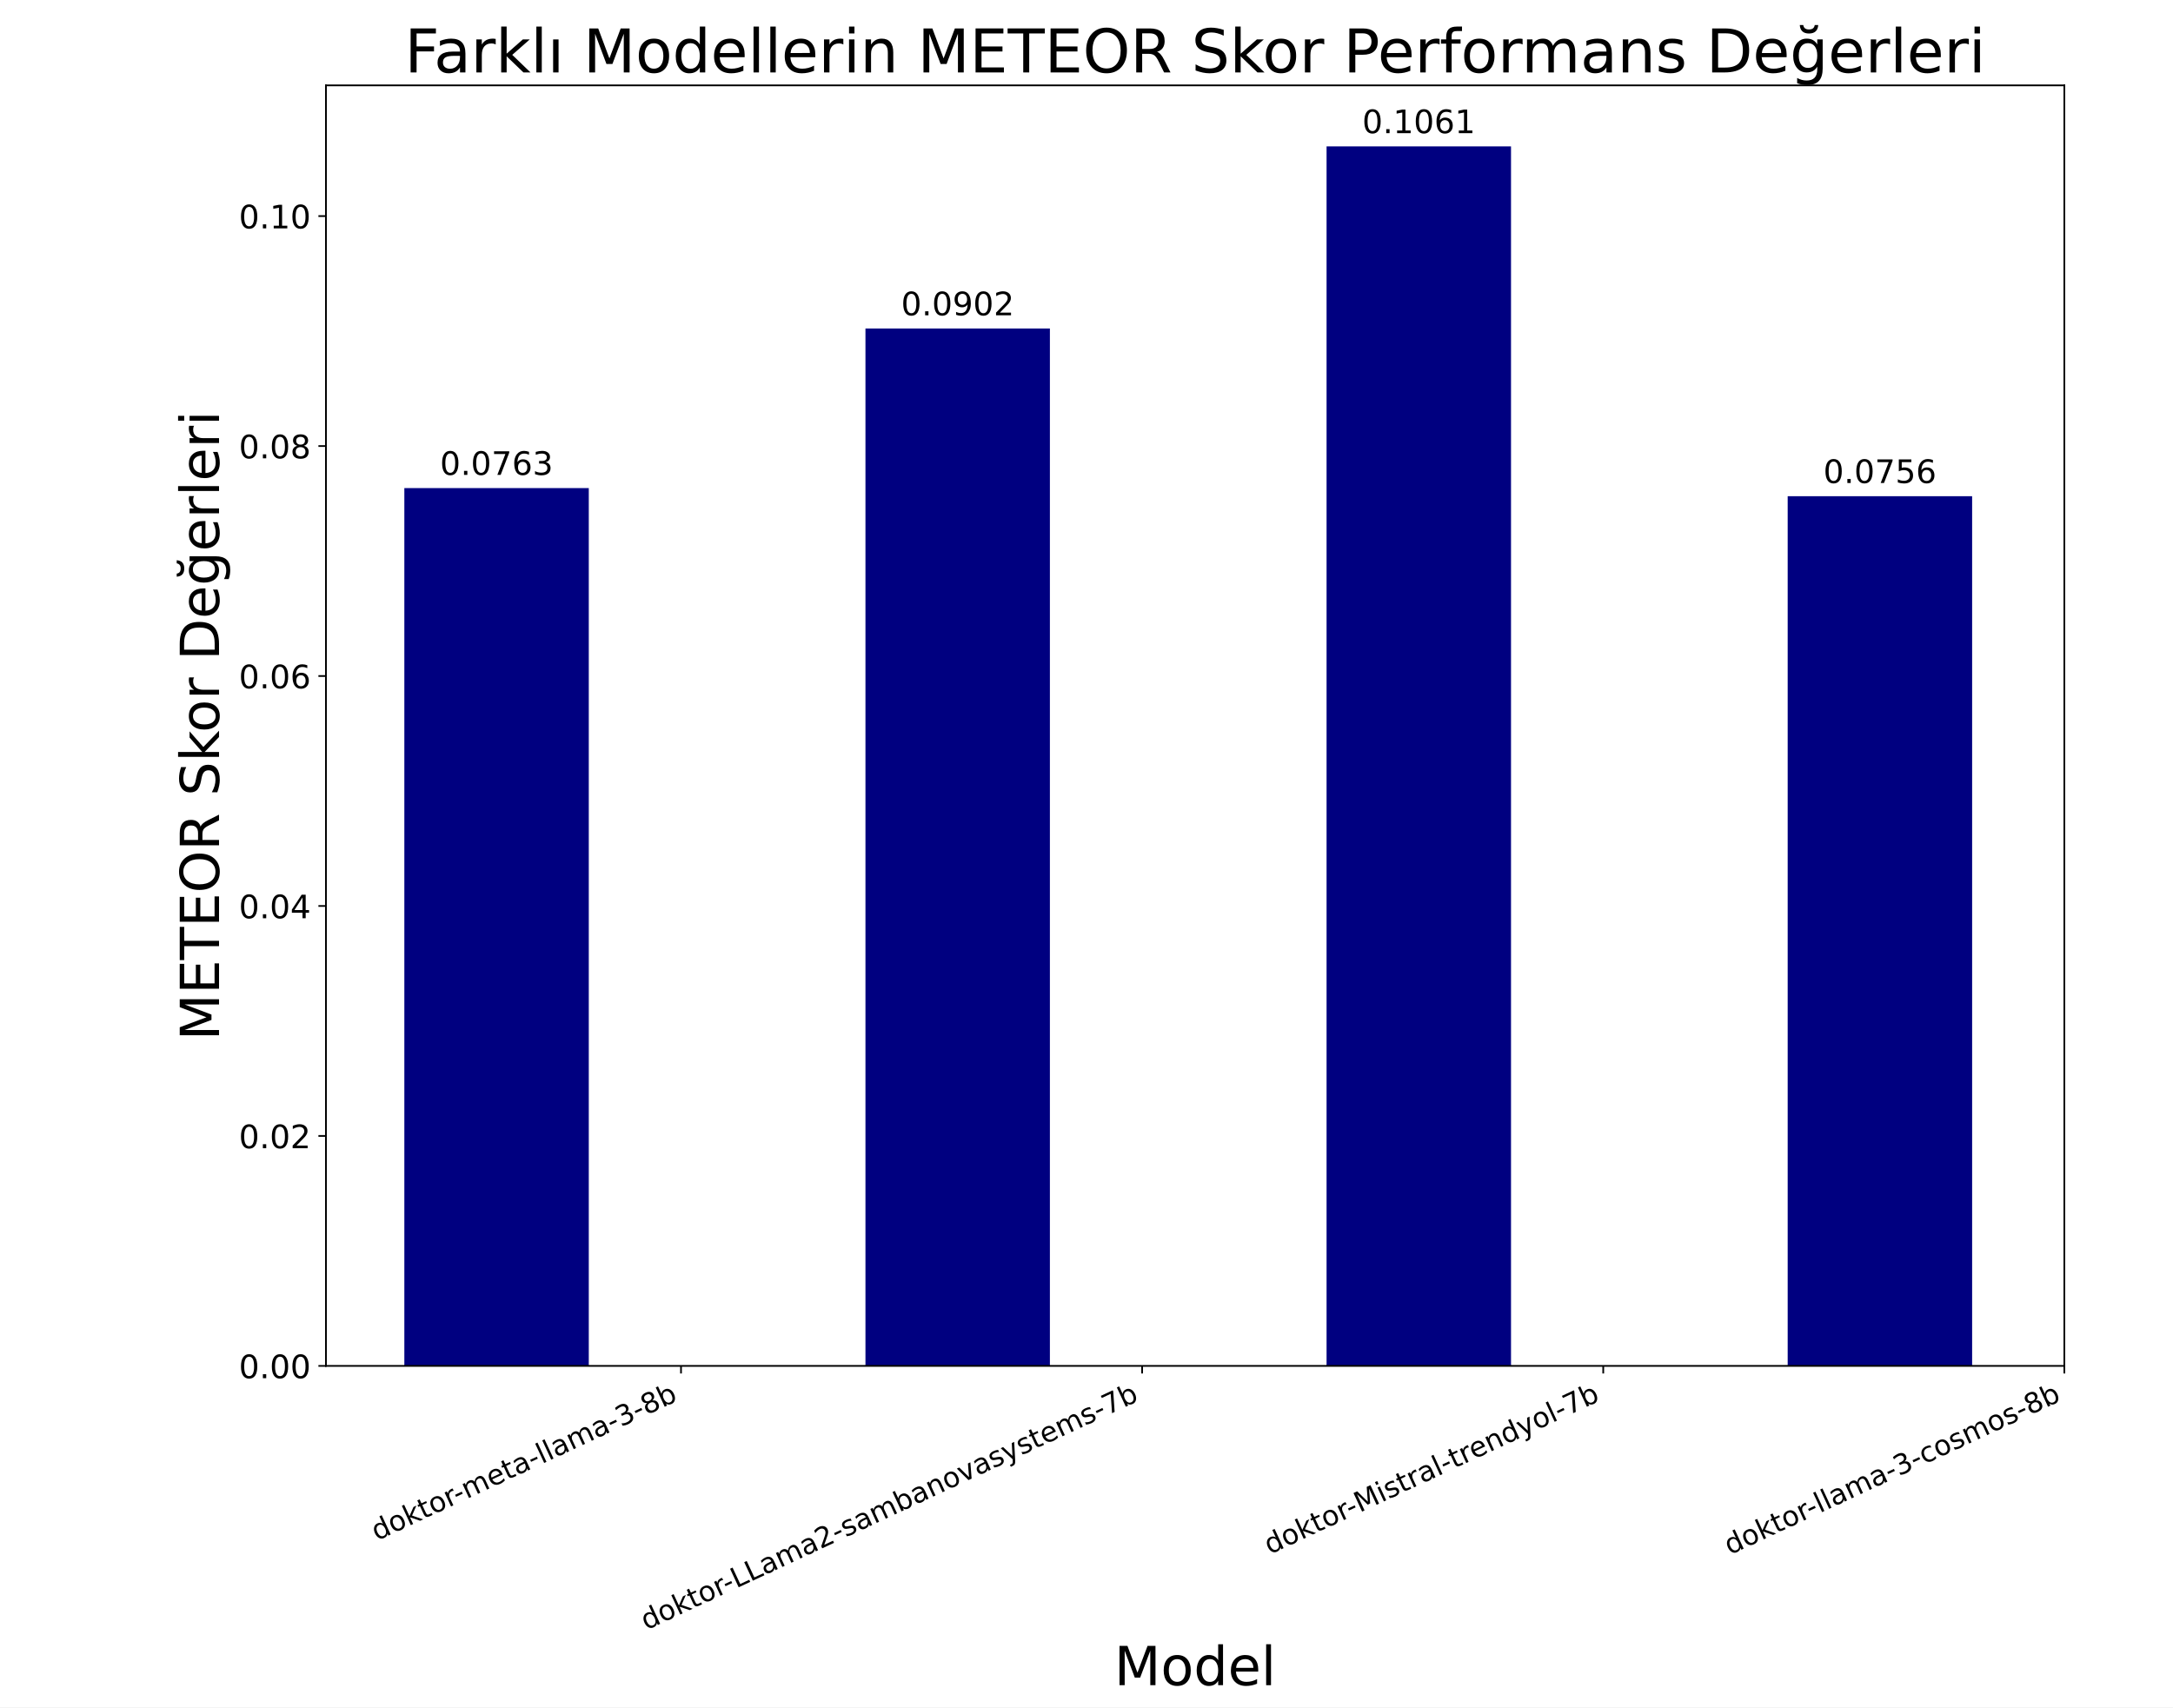
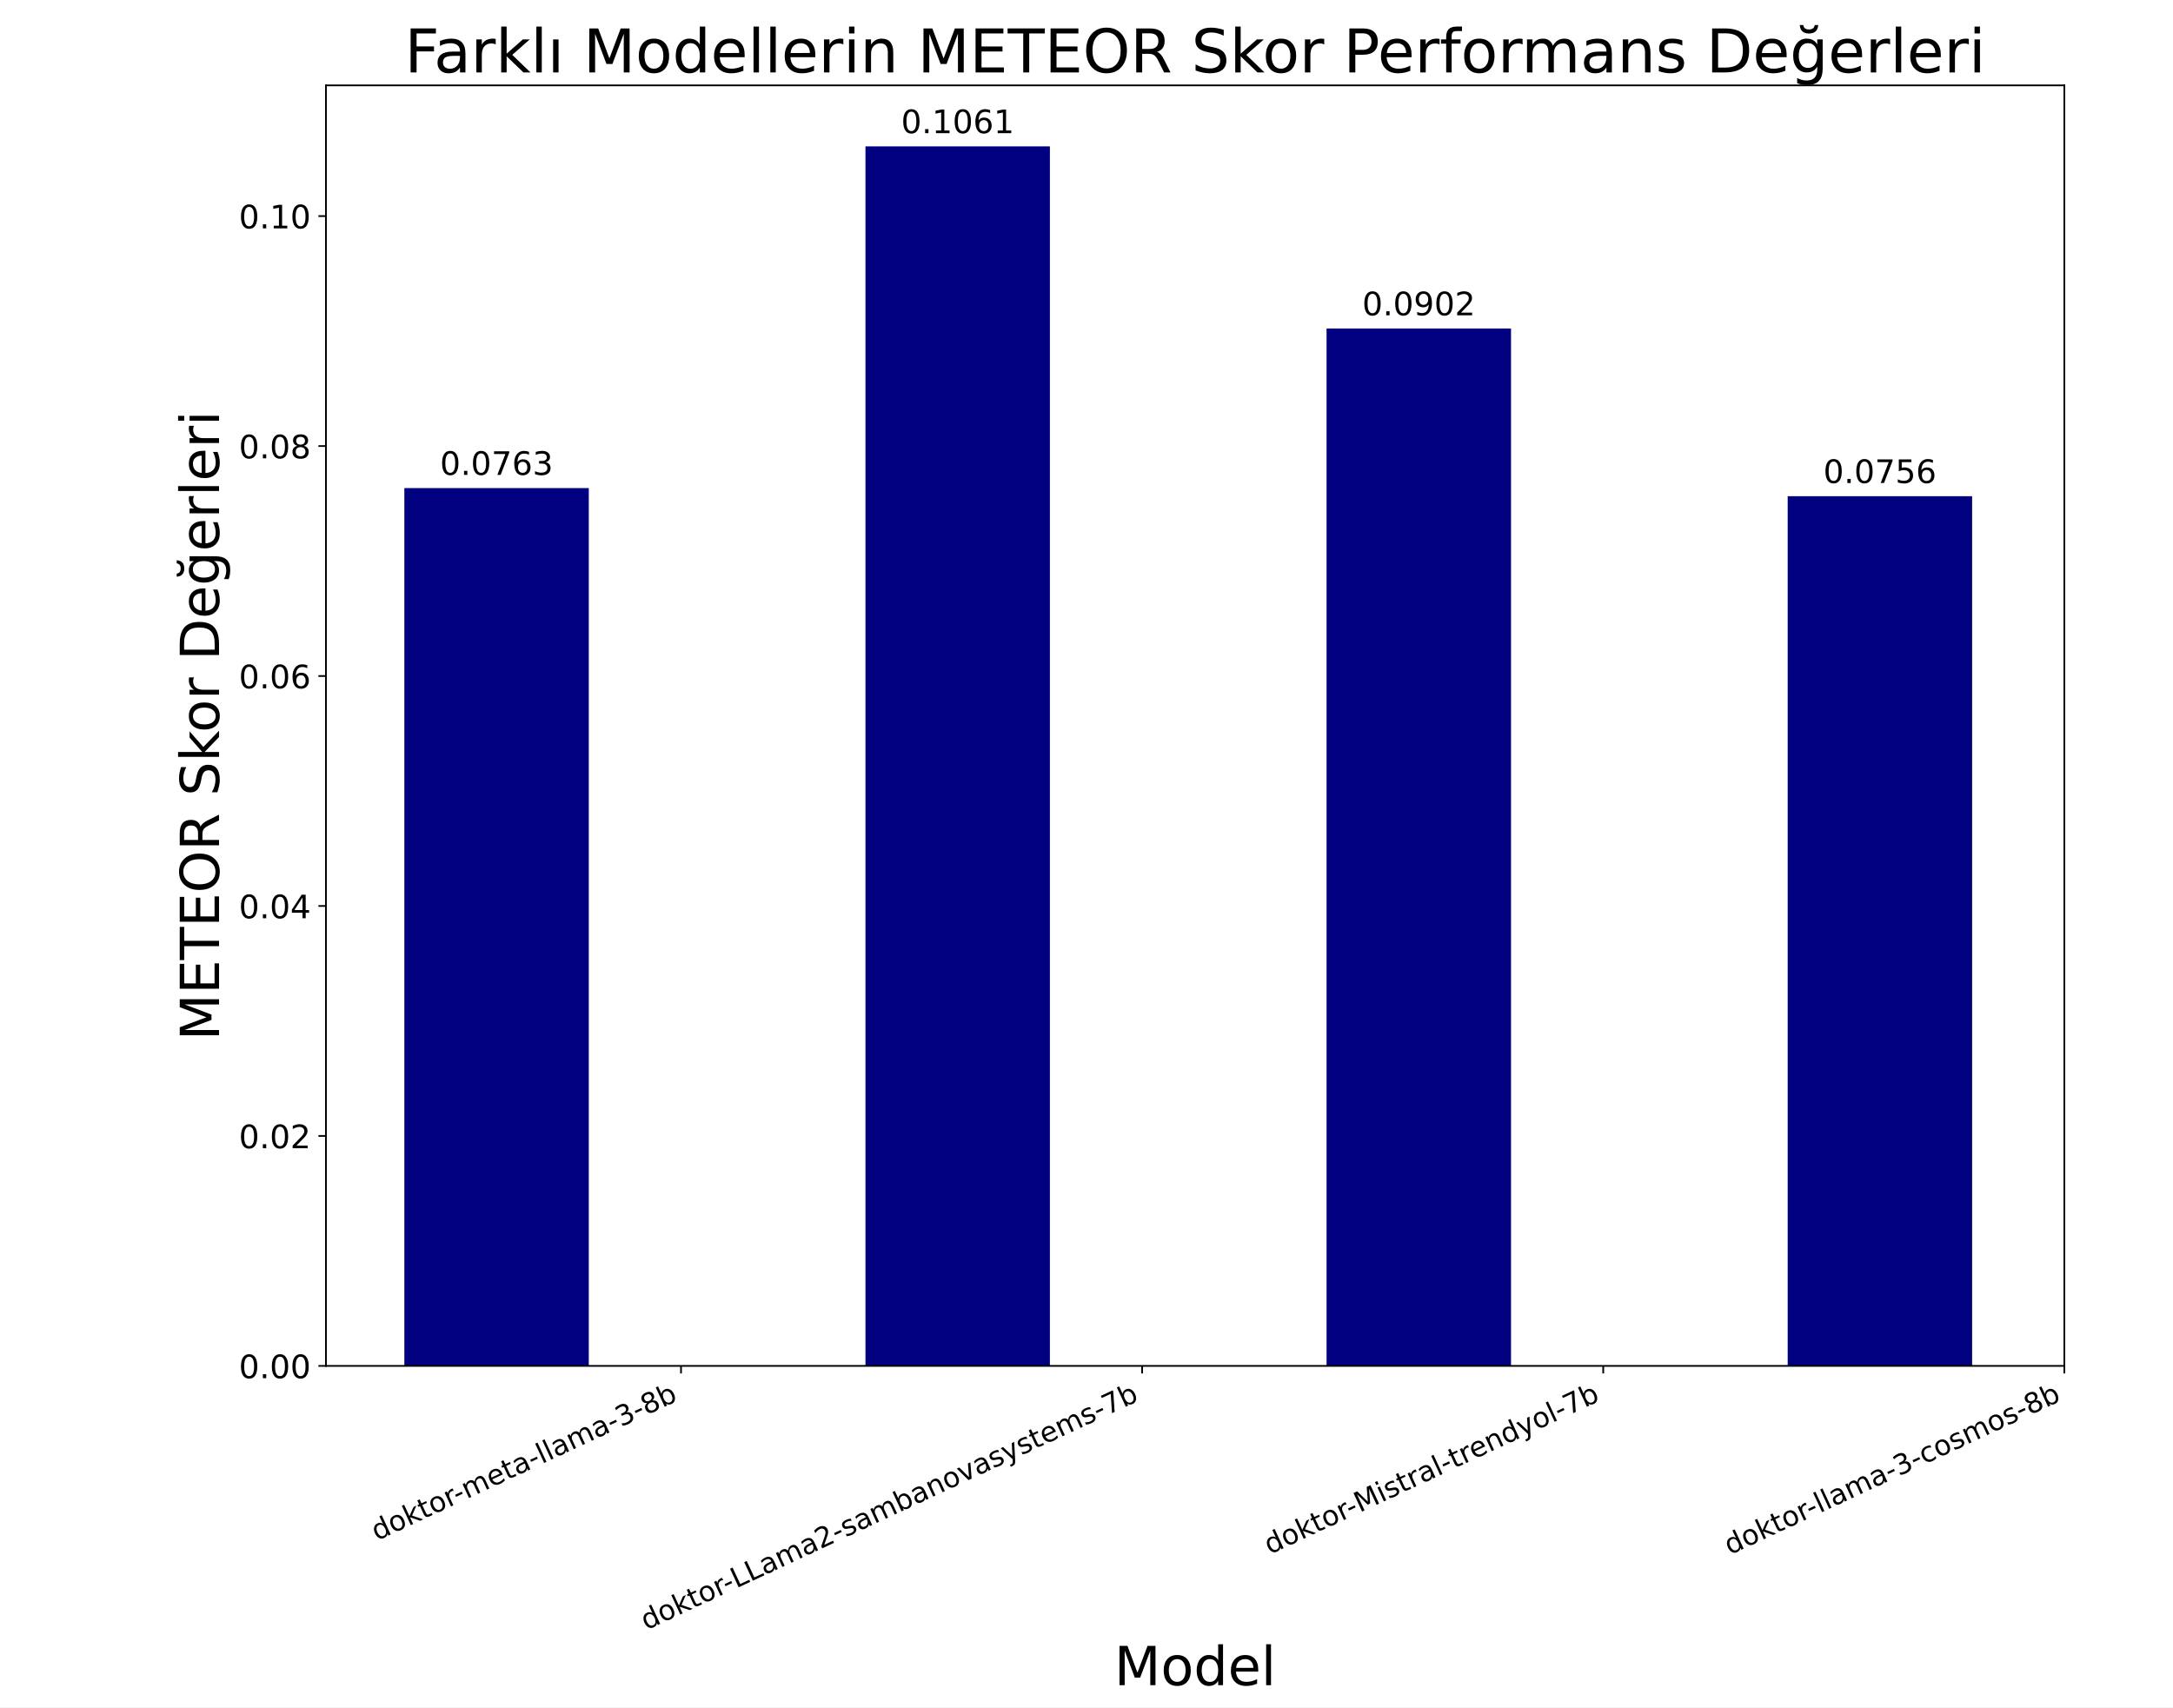
<svg xmlns="http://www.w3.org/2000/svg" xmlns:xlink="http://www.w3.org/1999/xlink" width="1008pt" height="792pt" viewBox="0 0 1008 792" version="1.1">
  <defs>
    <style type="text/css">*{stroke-linejoin: round; stroke-linecap: butt}</style>
  </defs>
  <g id="figure_1">
    <g id="patch_1">
      <path d="M 0 792  L 1008 792  L 1008 0  L 0 0  z " style="fill: #ffffff" />
    </g>
    <g id="axes_1">
      <g id="patch_2">
        <path d="M 151.2 633.6  L 957.6 633.6  L 957.6 39.6  L 151.2 39.6  z " style="fill: #ffffff" />
      </g>
      <g id="patch_3">
-         <path d="M 187.563 633.6  L 273.123 633.6  L 273.123 226.403  L 187.563 226.403  z " clip-path="url(#p3b759c5fe6)" style="fill: #000080" />
+         <path d="M 187.563 633.6  L 273.123 633.6  L 273.123 226.403  L 187.563 226.403  z " clip-path="url(#p68112c8cd4)" style="fill: #000080" />
      </g>
      <g id="patch_4">
-         <path d="M 401.462 633.6  L 487.022 633.6  L 487.022 152.375  L 401.462 152.375  z " clip-path="url(#p3b759c5fe6)" style="fill: #000080" />
+         <path d="M 401.462 633.6  L 487.022 633.6  L 487.022 67.886  L 401.462 67.886  z " clip-path="url(#p68112c8cd4)" style="fill: #000080" />
      </g>
      <g id="patch_5">
-         <path d="M 615.361 633.6  L 700.921 633.6  L 700.921 67.886  L 615.361 67.886  z " clip-path="url(#p3b759c5fe6)" style="fill: #000080" />
+         <path d="M 615.361 633.6  L 700.921 633.6  L 700.921 152.375  L 615.361 152.375  z " clip-path="url(#p68112c8cd4)" style="fill: #000080" />
      </g>
      <g id="patch_6">
-         <path d="M 829.26 633.6  L 914.82 633.6  L 914.82 230.172  L 829.26 230.172  z " clip-path="url(#p3b759c5fe6)" style="fill: #000080" />
+         <path d="M 829.26 633.6  L 914.82 633.6  L 914.82 230.172  L 829.26 230.172  z " clip-path="url(#p68112c8cd4)" style="fill: #000080" />
      </g>
      <g id="matplotlib.axis_1">
        <g id="xtick_1">
          <g id="line2d_1">
            <defs>
-               <path id="m407487b621" d="M 0 0  L 0 3.5  " style="stroke: #000000; stroke-width: 0.8" />
+               <path id="m00d93ad52a" d="M 0 0  L 0 3.5  " style="stroke: #000000; stroke-width: 0.8" />
            </defs>
            <g>
-               <use xlink:href="#m407487b621" x="315.902" y="633.6" style="stroke: #000000; stroke-width: 0.8" />
+               <use xlink:href="#m00d93ad52a" x="315.902" y="633.6" style="stroke: #000000; stroke-width: 0.8" />
            </g>
          </g>
          <g id="text_1">
            <g transform="translate(174.8246 714.8053) rotate(-25) scale(0.13 -0.13)">
              <defs>
                <path id="DejaVuSans-64" d="M 2906 2969  L 2906 4863  L 3481 4863  L 3481 0  L 2906 0  L 2906 525  Q 2725 213 2448 61  Q 2172 -91 1784 -91  Q 1150 -91 751 415  Q 353 922 353 1747  Q 353 2572 751 3078  Q 1150 3584 1784 3584  Q 2172 3584 2448 3432  Q 2725 3281 2906 2969  z M 947 1747  Q 947 1113 1208 752  Q 1469 391 1925 391  Q 2381 391 2643 752  Q 2906 1113 2906 1747  Q 2906 2381 2643 2742  Q 2381 3103 1925 3103  Q 1469 3103 1208 2742  Q 947 2381 947 1747  z " transform="scale(0.015625)" />
                <path id="DejaVuSans-6f" d="M 1959 3097  Q 1497 3097 1228 2736  Q 959 2375 959 1747  Q 959 1119 1226 758  Q 1494 397 1959 397  Q 2419 397 2687 759  Q 2956 1122 2956 1747  Q 2956 2369 2687 2733  Q 2419 3097 1959 3097  z M 1959 3584  Q 2709 3584 3137 3096  Q 3566 2609 3566 1747  Q 3566 888 3137 398  Q 2709 -91 1959 -91  Q 1206 -91 779 398  Q 353 888 353 1747  Q 353 2609 779 3096  Q 1206 3584 1959 3584  z " transform="scale(0.015625)" />
                <path id="DejaVuSans-6b" d="M 581 4863  L 1159 4863  L 1159 1991  L 2875 3500  L 3609 3500  L 1753 1863  L 3688 0  L 2938 0  L 1159 1709  L 1159 0  L 581 0  L 581 4863  z " transform="scale(0.015625)" />
                <path id="DejaVuSans-74" d="M 1172 4494  L 1172 3500  L 2356 3500  L 2356 3053  L 1172 3053  L 1172 1153  Q 1172 725 1289 603  Q 1406 481 1766 481  L 2356 481  L 2356 0  L 1766 0  Q 1100 0 847 248  Q 594 497 594 1153  L 594 3053  L 172 3053  L 172 3500  L 594 3500  L 594 4494  L 1172 4494  z " transform="scale(0.015625)" />
                <path id="DejaVuSans-72" d="M 2631 2963  Q 2534 3019 2420 3045  Q 2306 3072 2169 3072  Q 1681 3072 1420 2755  Q 1159 2438 1159 1844  L 1159 0  L 581 0  L 581 3500  L 1159 3500  L 1159 2956  Q 1341 3275 1631 3429  Q 1922 3584 2338 3584  Q 2397 3584 2469 3576  Q 2541 3569 2628 3553  L 2631 2963  z " transform="scale(0.015625)" />
                <path id="DejaVuSans-2d" d="M 313 2009  L 1997 2009  L 1997 1497  L 313 1497  L 313 2009  z " transform="scale(0.015625)" />
                <path id="DejaVuSans-6d" d="M 3328 2828  Q 3544 3216 3844 3400  Q 4144 3584 4550 3584  Q 5097 3584 5394 3201  Q 5691 2819 5691 2113  L 5691 0  L 5113 0  L 5113 2094  Q 5113 2597 4934 2840  Q 4756 3084 4391 3084  Q 3944 3084 3684 2787  Q 3425 2491 3425 1978  L 3425 0  L 2847 0  L 2847 2094  Q 2847 2600 2669 2842  Q 2491 3084 2119 3084  Q 1678 3084 1418 2786  Q 1159 2488 1159 1978  L 1159 0  L 581 0  L 581 3500  L 1159 3500  L 1159 2956  Q 1356 3278 1631 3431  Q 1906 3584 2284 3584  Q 2666 3584 2933 3390  Q 3200 3197 3328 2828  z " transform="scale(0.015625)" />
                <path id="DejaVuSans-65" d="M 3597 1894  L 3597 1613  L 953 1613  Q 991 1019 1311 708  Q 1631 397 2203 397  Q 2534 397 2845 478  Q 3156 559 3463 722  L 3463 178  Q 3153 47 2828 -22  Q 2503 -91 2169 -91  Q 1331 -91 842 396  Q 353 884 353 1716  Q 353 2575 817 3079  Q 1281 3584 2069 3584  Q 2775 3584 3186 3129  Q 3597 2675 3597 1894  z M 3022 2063  Q 3016 2534 2758 2815  Q 2500 3097 2075 3097  Q 1594 3097 1305 2825  Q 1016 2553 972 2059  L 3022 2063  z " transform="scale(0.015625)" />
                <path id="DejaVuSans-61" d="M 2194 1759  Q 1497 1759 1228 1600  Q 959 1441 959 1056  Q 959 750 1161 570  Q 1363 391 1709 391  Q 2188 391 2477 730  Q 2766 1069 2766 1631  L 2766 1759  L 2194 1759  z M 3341 1997  L 3341 0  L 2766 0  L 2766 531  Q 2569 213 2275 61  Q 1981 -91 1556 -91  Q 1019 -91 701 211  Q 384 513 384 1019  Q 384 1609 779 1909  Q 1175 2209 1959 2209  L 2766 2209  L 2766 2266  Q 2766 2663 2505 2880  Q 2244 3097 1772 3097  Q 1472 3097 1187 3025  Q 903 2953 641 2809  L 641 3341  Q 956 3463 1253 3523  Q 1550 3584 1831 3584  Q 2591 3584 2966 3190  Q 3341 2797 3341 1997  z " transform="scale(0.015625)" />
                <path id="DejaVuSans-6c" d="M 603 4863  L 1178 4863  L 1178 0  L 603 0  L 603 4863  z " transform="scale(0.015625)" />
                <path id="DejaVuSans-33" d="M 2597 2516  Q 3050 2419 3304 2112  Q 3559 1806 3559 1356  Q 3559 666 3084 287  Q 2609 -91 1734 -91  Q 1441 -91 1130 -33  Q 819 25 488 141  L 488 750  Q 750 597 1062 519  Q 1375 441 1716 441  Q 2309 441 2620 675  Q 2931 909 2931 1356  Q 2931 1769 2642 2001  Q 2353 2234 1838 2234  L 1294 2234  L 1294 2753  L 1863 2753  Q 2328 2753 2575 2939  Q 2822 3125 2822 3475  Q 2822 3834 2567 4026  Q 2313 4219 1838 4219  Q 1578 4219 1281 4162  Q 984 4106 628 3988  L 628 4550  Q 988 4650 1302 4700  Q 1616 4750 1894 4750  Q 2613 4750 3031 4423  Q 3450 4097 3450 3541  Q 3450 3153 3228 2886  Q 3006 2619 2597 2516  z " transform="scale(0.015625)" />
                <path id="DejaVuSans-38" d="M 2034 2216  Q 1584 2216 1326 1975  Q 1069 1734 1069 1313  Q 1069 891 1326 650  Q 1584 409 2034 409  Q 2484 409 2743 651  Q 3003 894 3003 1313  Q 3003 1734 2745 1975  Q 2488 2216 2034 2216  z M 1403 2484  Q 997 2584 770 2862  Q 544 3141 544 3541  Q 544 4100 942 4425  Q 1341 4750 2034 4750  Q 2731 4750 3128 4425  Q 3525 4100 3525 3541  Q 3525 3141 3298 2862  Q 3072 2584 2669 2484  Q 3125 2378 3379 2068  Q 3634 1759 3634 1313  Q 3634 634 3220 271  Q 2806 -91 2034 -91  Q 1263 -91 848 271  Q 434 634 434 1313  Q 434 1759 690 2068  Q 947 2378 1403 2484  z M 1172 3481  Q 1172 3119 1398 2916  Q 1625 2713 2034 2713  Q 2441 2713 2670 2916  Q 2900 3119 2900 3481  Q 2900 3844 2670 4047  Q 2441 4250 2034 4250  Q 1625 4250 1398 4047  Q 1172 3844 1172 3481  z " transform="scale(0.015625)" />
                <path id="DejaVuSans-62" d="M 3116 1747  Q 3116 2381 2855 2742  Q 2594 3103 2138 3103  Q 1681 3103 1420 2742  Q 1159 2381 1159 1747  Q 1159 1113 1420 752  Q 1681 391 2138 391  Q 2594 391 2855 752  Q 3116 1113 3116 1747  z M 1159 2969  Q 1341 3281 1617 3432  Q 1894 3584 2278 3584  Q 2916 3584 3314 3078  Q 3713 2572 3713 1747  Q 3713 922 3314 415  Q 2916 -91 2278 -91  Q 1894 -91 1617 61  Q 1341 213 1159 525  L 1159 0  L 581 0  L 581 4863  L 1159 4863  L 1159 2969  z " transform="scale(0.015625)" />
              </defs>
              <use xlink:href="#DejaVuSans-64" />
              <use xlink:href="#DejaVuSans-6f" x="63.477" />
              <use xlink:href="#DejaVuSans-6b" x="124.658" />
              <use xlink:href="#DejaVuSans-74" x="182.568" />
              <use xlink:href="#DejaVuSans-6f" x="221.777" />
              <use xlink:href="#DejaVuSans-72" x="282.959" />
              <use xlink:href="#DejaVuSans-2d" x="317.697" />
              <use xlink:href="#DejaVuSans-6d" x="353.781" />
              <use xlink:href="#DejaVuSans-65" x="451.193" />
              <use xlink:href="#DejaVuSans-74" x="512.717" />
              <use xlink:href="#DejaVuSans-61" x="551.926" />
              <use xlink:href="#DejaVuSans-2d" x="613.205" />
              <use xlink:href="#DejaVuSans-6c" x="649.289" />
              <use xlink:href="#DejaVuSans-6c" x="677.072" />
              <use xlink:href="#DejaVuSans-61" x="704.855" />
              <use xlink:href="#DejaVuSans-6d" x="766.135" />
              <use xlink:href="#DejaVuSans-61" x="863.547" />
              <use xlink:href="#DejaVuSans-2d" x="924.826" />
              <use xlink:href="#DejaVuSans-33" x="960.91" />
              <use xlink:href="#DejaVuSans-2d" x="1024.533" />
              <use xlink:href="#DejaVuSans-38" x="1060.617" />
              <use xlink:href="#DejaVuSans-62" x="1124.24" />
            </g>
          </g>
        </g>
        <g id="xtick_2">
          <g id="line2d_2">
            <g>
-               <use xlink:href="#m407487b621" x="529.802" y="633.6" style="stroke: #000000; stroke-width: 0.8" />
+               <use xlink:href="#m00d93ad52a" x="529.802" y="633.6" style="stroke: #000000; stroke-width: 0.8" />
            </g>
          </g>
          <g id="text_2">
            <g transform="translate(299.8212 756.2613) rotate(-25) scale(0.13 -0.13)">
              <defs>
                <path id="DejaVuSans-4c" d="M 628 4666  L 1259 4666  L 1259 531  L 3531 531  L 3531 0  L 628 0  L 628 4666  z " transform="scale(0.015625)" />
                <path id="DejaVuSans-32" d="M 1228 531  L 3431 531  L 3431 0  L 469 0  L 469 531  Q 828 903 1448 1529  Q 2069 2156 2228 2338  Q 2531 2678 2651 2914  Q 2772 3150 2772 3378  Q 2772 3750 2511 3984  Q 2250 4219 1831 4219  Q 1534 4219 1204 4116  Q 875 4013 500 3803  L 500 4441  Q 881 4594 1212 4672  Q 1544 4750 1819 4750  Q 2544 4750 2975 4387  Q 3406 4025 3406 3419  Q 3406 3131 3298 2873  Q 3191 2616 2906 2266  Q 2828 2175 2409 1742  Q 1991 1309 1228 531  z " transform="scale(0.015625)" />
                <path id="DejaVuSans-73" d="M 2834 3397  L 2834 2853  Q 2591 2978 2328 3040  Q 2066 3103 1784 3103  Q 1356 3103 1142 2972  Q 928 2841 928 2578  Q 928 2378 1081 2264  Q 1234 2150 1697 2047  L 1894 2003  Q 2506 1872 2764 1633  Q 3022 1394 3022 966  Q 3022 478 2636 193  Q 2250 -91 1575 -91  Q 1294 -91 989 -36  Q 684 19 347 128  L 347 722  Q 666 556 975 473  Q 1284 391 1588 391  Q 1994 391 2212 530  Q 2431 669 2431 922  Q 2431 1156 2273 1281  Q 2116 1406 1581 1522  L 1381 1569  Q 847 1681 609 1914  Q 372 2147 372 2553  Q 372 3047 722 3315  Q 1072 3584 1716 3584  Q 2034 3584 2315 3537  Q 2597 3491 2834 3397  z " transform="scale(0.015625)" />
                <path id="DejaVuSans-6e" d="M 3513 2113  L 3513 0  L 2938 0  L 2938 2094  Q 2938 2591 2744 2837  Q 2550 3084 2163 3084  Q 1697 3084 1428 2787  Q 1159 2491 1159 1978  L 1159 0  L 581 0  L 581 3500  L 1159 3500  L 1159 2956  Q 1366 3272 1645 3428  Q 1925 3584 2291 3584  Q 2894 3584 3203 3211  Q 3513 2838 3513 2113  z " transform="scale(0.015625)" />
                <path id="DejaVuSans-76" d="M 191 3500  L 800 3500  L 1894 563  L 2988 3500  L 3597 3500  L 2284 0  L 1503 0  L 191 3500  z " transform="scale(0.015625)" />
                <path id="DejaVuSans-79" d="M 2059 -325  Q 1816 -950 1584 -1140  Q 1353 -1331 966 -1331  L 506 -1331  L 506 -850  L 844 -850  Q 1081 -850 1212 -737  Q 1344 -625 1503 -206  L 1606 56  L 191 3500  L 800 3500  L 1894 763  L 2988 3500  L 3597 3500  L 2059 -325  z " transform="scale(0.015625)" />
                <path id="DejaVuSans-37" d="M 525 4666  L 3525 4666  L 3525 4397  L 1831 0  L 1172 0  L 2766 4134  L 525 4134  L 525 4666  z " transform="scale(0.015625)" />
              </defs>
              <use xlink:href="#DejaVuSans-64" />
              <use xlink:href="#DejaVuSans-6f" x="63.477" />
              <use xlink:href="#DejaVuSans-6b" x="124.658" />
              <use xlink:href="#DejaVuSans-74" x="182.568" />
              <use xlink:href="#DejaVuSans-6f" x="221.777" />
              <use xlink:href="#DejaVuSans-72" x="282.959" />
              <use xlink:href="#DejaVuSans-2d" x="317.697" />
              <use xlink:href="#DejaVuSans-4c" x="353.781" />
              <use xlink:href="#DejaVuSans-4c" x="409.494" />
              <use xlink:href="#DejaVuSans-61" x="465.207" />
              <use xlink:href="#DejaVuSans-6d" x="526.486" />
              <use xlink:href="#DejaVuSans-61" x="623.898" />
              <use xlink:href="#DejaVuSans-32" x="685.178" />
              <use xlink:href="#DejaVuSans-2d" x="748.801" />
              <use xlink:href="#DejaVuSans-73" x="784.885" />
              <use xlink:href="#DejaVuSans-61" x="836.984" />
              <use xlink:href="#DejaVuSans-6d" x="898.264" />
              <use xlink:href="#DejaVuSans-62" x="995.676" />
              <use xlink:href="#DejaVuSans-61" x="1059.152" />
              <use xlink:href="#DejaVuSans-6e" x="1120.432" />
              <use xlink:href="#DejaVuSans-6f" x="1183.811" />
              <use xlink:href="#DejaVuSans-76" x="1244.992" />
              <use xlink:href="#DejaVuSans-61" x="1304.172" />
              <use xlink:href="#DejaVuSans-73" x="1365.451" />
              <use xlink:href="#DejaVuSans-79" x="1417.551" />
              <use xlink:href="#DejaVuSans-73" x="1476.73" />
              <use xlink:href="#DejaVuSans-74" x="1528.83" />
              <use xlink:href="#DejaVuSans-65" x="1568.039" />
              <use xlink:href="#DejaVuSans-6d" x="1629.562" />
              <use xlink:href="#DejaVuSans-73" x="1726.975" />
              <use xlink:href="#DejaVuSans-2d" x="1779.074" />
              <use xlink:href="#DejaVuSans-37" x="1815.158" />
              <use xlink:href="#DejaVuSans-62" x="1878.781" />
            </g>
          </g>
        </g>
        <g id="xtick_3">
          <g id="line2d_3">
            <g>
-               <use xlink:href="#m407487b621" x="743.701" y="633.6" style="stroke: #000000; stroke-width: 0.8" />
+               <use xlink:href="#m00d93ad52a" x="743.701" y="633.6" style="stroke: #000000; stroke-width: 0.8" />
            </g>
          </g>
          <g id="text_3">
            <g transform="translate(589.0166 721.1501) rotate(-25) scale(0.13 -0.13)">
              <defs>
                <path id="DejaVuSans-4d" d="M 628 4666  L 1569 4666  L 2759 1491  L 3956 4666  L 4897 4666  L 4897 0  L 4281 0  L 4281 4097  L 3078 897  L 2444 897  L 1241 4097  L 1241 0  L 628 0  L 628 4666  z " transform="scale(0.015625)" />
                <path id="DejaVuSans-69" d="M 603 3500  L 1178 3500  L 1178 0  L 603 0  L 603 3500  z M 603 4863  L 1178 4863  L 1178 4134  L 603 4134  L 603 4863  z " transform="scale(0.015625)" />
              </defs>
              <use xlink:href="#DejaVuSans-64" />
              <use xlink:href="#DejaVuSans-6f" x="63.477" />
              <use xlink:href="#DejaVuSans-6b" x="124.658" />
              <use xlink:href="#DejaVuSans-74" x="182.568" />
              <use xlink:href="#DejaVuSans-6f" x="221.777" />
              <use xlink:href="#DejaVuSans-72" x="282.959" />
              <use xlink:href="#DejaVuSans-2d" x="317.697" />
              <use xlink:href="#DejaVuSans-4d" x="353.781" />
              <use xlink:href="#DejaVuSans-69" x="440.061" />
              <use xlink:href="#DejaVuSans-73" x="467.844" />
              <use xlink:href="#DejaVuSans-74" x="519.943" />
              <use xlink:href="#DejaVuSans-72" x="559.152" />
              <use xlink:href="#DejaVuSans-61" x="600.266" />
              <use xlink:href="#DejaVuSans-6c" x="661.545" />
              <use xlink:href="#DejaVuSans-2d" x="689.328" />
              <use xlink:href="#DejaVuSans-74" x="725.412" />
              <use xlink:href="#DejaVuSans-72" x="764.621" />
              <use xlink:href="#DejaVuSans-65" x="803.484" />
              <use xlink:href="#DejaVuSans-6e" x="865.008" />
              <use xlink:href="#DejaVuSans-64" x="928.387" />
              <use xlink:href="#DejaVuSans-79" x="991.863" />
              <use xlink:href="#DejaVuSans-6f" x="1051.043" />
              <use xlink:href="#DejaVuSans-6c" x="1112.225" />
              <use xlink:href="#DejaVuSans-2d" x="1140.008" />
              <use xlink:href="#DejaVuSans-37" x="1176.092" />
              <use xlink:href="#DejaVuSans-62" x="1239.715" />
            </g>
          </g>
        </g>
        <g id="xtick_4">
          <g id="line2d_4">
            <g>
-               <use xlink:href="#m407487b621" x="957.6" y="633.6" style="stroke: #000000; stroke-width: 0.8" />
+               <use xlink:href="#m00d93ad52a" x="957.6" y="633.6" style="stroke: #000000; stroke-width: 0.8" />
            </g>
          </g>
          <g id="text_4">
            <g transform="translate(802.439 721.3724) rotate(-25) scale(0.13 -0.13)">
              <defs>
                <path id="DejaVuSans-63" d="M 3122 3366  L 3122 2828  Q 2878 2963 2633 3030  Q 2388 3097 2138 3097  Q 1578 3097 1268 2742  Q 959 2388 959 1747  Q 959 1106 1268 751  Q 1578 397 2138 397  Q 2388 397 2633 464  Q 2878 531 3122 666  L 3122 134  Q 2881 22 2623 -34  Q 2366 -91 2075 -91  Q 1284 -91 818 406  Q 353 903 353 1747  Q 353 2603 823 3093  Q 1294 3584 2113 3584  Q 2378 3584 2631 3529  Q 2884 3475 3122 3366  z " transform="scale(0.015625)" />
              </defs>
              <use xlink:href="#DejaVuSans-64" />
              <use xlink:href="#DejaVuSans-6f" x="63.477" />
              <use xlink:href="#DejaVuSans-6b" x="124.658" />
              <use xlink:href="#DejaVuSans-74" x="182.568" />
              <use xlink:href="#DejaVuSans-6f" x="221.777" />
              <use xlink:href="#DejaVuSans-72" x="282.959" />
              <use xlink:href="#DejaVuSans-2d" x="317.697" />
              <use xlink:href="#DejaVuSans-6c" x="353.781" />
              <use xlink:href="#DejaVuSans-6c" x="381.564" />
              <use xlink:href="#DejaVuSans-61" x="409.348" />
              <use xlink:href="#DejaVuSans-6d" x="470.627" />
              <use xlink:href="#DejaVuSans-61" x="568.039" />
              <use xlink:href="#DejaVuSans-2d" x="629.318" />
              <use xlink:href="#DejaVuSans-33" x="665.402" />
              <use xlink:href="#DejaVuSans-2d" x="729.025" />
              <use xlink:href="#DejaVuSans-63" x="765.109" />
              <use xlink:href="#DejaVuSans-6f" x="820.09" />
              <use xlink:href="#DejaVuSans-73" x="881.271" />
              <use xlink:href="#DejaVuSans-6d" x="933.371" />
              <use xlink:href="#DejaVuSans-6f" x="1030.783" />
              <use xlink:href="#DejaVuSans-73" x="1091.965" />
              <use xlink:href="#DejaVuSans-2d" x="1144.064" />
              <use xlink:href="#DejaVuSans-38" x="1180.148" />
              <use xlink:href="#DejaVuSans-62" x="1243.771" />
            </g>
          </g>
        </g>
        <g id="text_5">
          <g transform="translate(516.8668 781.7077) scale(0.25 -0.25)">
            <use xlink:href="#DejaVuSans-4d" />
            <use xlink:href="#DejaVuSans-6f" x="86.279" />
            <use xlink:href="#DejaVuSans-64" x="147.461" />
            <use xlink:href="#DejaVuSans-65" x="210.938" />
            <use xlink:href="#DejaVuSans-6c" x="272.461" />
          </g>
        </g>
      </g>
      <g id="matplotlib.axis_2">
        <g id="ytick_1">
          <g id="line2d_5">
            <defs>
-               <path id="ma1673bfda9" d="M 0 0  L -3.5 0  " style="stroke: #000000; stroke-width: 0.8" />
+               <path id="m7383f95ff1" d="M 0 0  L -3.5 0  " style="stroke: #000000; stroke-width: 0.8" />
            </defs>
            <g>
-               <use xlink:href="#ma1673bfda9" x="151.2" y="633.6" style="stroke: #000000; stroke-width: 0.8" />
+               <use xlink:href="#m7383f95ff1" x="151.2" y="633.6" style="stroke: #000000; stroke-width: 0.8" />
            </g>
          </g>
          <g id="text_6">
            <g transform="translate(110.8016 639.2988) scale(0.15 -0.15)">
              <defs>
                <path id="DejaVuSans-30" d="M 2034 4250  Q 1547 4250 1301 3770  Q 1056 3291 1056 2328  Q 1056 1369 1301 889  Q 1547 409 2034 409  Q 2525 409 2770 889  Q 3016 1369 3016 2328  Q 3016 3291 2770 3770  Q 2525 4250 2034 4250  z M 2034 4750  Q 2819 4750 3233 4129  Q 3647 3509 3647 2328  Q 3647 1150 3233 529  Q 2819 -91 2034 -91  Q 1250 -91 836 529  Q 422 1150 422 2328  Q 422 3509 836 4129  Q 1250 4750 2034 4750  z " transform="scale(0.015625)" />
                <path id="DejaVuSans-2e" d="M 684 794  L 1344 794  L 1344 0  L 684 0  L 684 794  z " transform="scale(0.015625)" />
              </defs>
              <use xlink:href="#DejaVuSans-30" />
              <use xlink:href="#DejaVuSans-2e" x="63.623" />
              <use xlink:href="#DejaVuSans-30" x="95.41" />
              <use xlink:href="#DejaVuSans-30" x="159.033" />
            </g>
          </g>
        </g>
        <g id="ytick_2">
          <g id="line2d_6">
            <g>
-               <use xlink:href="#ma1673bfda9" x="151.2" y="526.926" style="stroke: #000000; stroke-width: 0.8" />
+               <use xlink:href="#m7383f95ff1" x="151.2" y="526.926" style="stroke: #000000; stroke-width: 0.8" />
            </g>
          </g>
          <g id="text_7">
            <g transform="translate(110.8016 532.6252) scale(0.15 -0.15)">
              <use xlink:href="#DejaVuSans-30" />
              <use xlink:href="#DejaVuSans-2e" x="63.623" />
              <use xlink:href="#DejaVuSans-30" x="95.41" />
              <use xlink:href="#DejaVuSans-32" x="159.033" />
            </g>
          </g>
        </g>
        <g id="ytick_3">
          <g id="line2d_7">
            <g>
-               <use xlink:href="#ma1673bfda9" x="151.2" y="420.253" style="stroke: #000000; stroke-width: 0.8" />
+               <use xlink:href="#m7383f95ff1" x="151.2" y="420.253" style="stroke: #000000; stroke-width: 0.8" />
            </g>
          </g>
          <g id="text_8">
            <g transform="translate(110.8016 425.9517) scale(0.15 -0.15)">
              <defs>
                <path id="DejaVuSans-34" d="M 2419 4116  L 825 1625  L 2419 1625  L 2419 4116  z M 2253 4666  L 3047 4666  L 3047 1625  L 3713 1625  L 3713 1100  L 3047 1100  L 3047 0  L 2419 0  L 2419 1100  L 313 1100  L 313 1709  L 2253 4666  z " transform="scale(0.015625)" />
              </defs>
              <use xlink:href="#DejaVuSans-30" />
              <use xlink:href="#DejaVuSans-2e" x="63.623" />
              <use xlink:href="#DejaVuSans-30" x="95.41" />
              <use xlink:href="#DejaVuSans-34" x="159.033" />
            </g>
          </g>
        </g>
        <g id="ytick_4">
          <g id="line2d_8">
            <g>
-               <use xlink:href="#ma1673bfda9" x="151.2" y="313.579" style="stroke: #000000; stroke-width: 0.8" />
+               <use xlink:href="#m7383f95ff1" x="151.2" y="313.579" style="stroke: #000000; stroke-width: 0.8" />
            </g>
          </g>
          <g id="text_9">
            <g transform="translate(110.8016 319.2781) scale(0.15 -0.15)">
              <defs>
                <path id="DejaVuSans-36" d="M 2113 2584  Q 1688 2584 1439 2293  Q 1191 2003 1191 1497  Q 1191 994 1439 701  Q 1688 409 2113 409  Q 2538 409 2786 701  Q 3034 994 3034 1497  Q 3034 2003 2786 2293  Q 2538 2584 2113 2584  z M 3366 4563  L 3366 3988  Q 3128 4100 2886 4159  Q 2644 4219 2406 4219  Q 1781 4219 1451 3797  Q 1122 3375 1075 2522  Q 1259 2794 1537 2939  Q 1816 3084 2150 3084  Q 2853 3084 3261 2657  Q 3669 2231 3669 1497  Q 3669 778 3244 343  Q 2819 -91 2113 -91  Q 1303 -91 875 529  Q 447 1150 447 2328  Q 447 3434 972 4092  Q 1497 4750 2381 4750  Q 2619 4750 2861 4703  Q 3103 4656 3366 4563  z " transform="scale(0.015625)" />
              </defs>
              <use xlink:href="#DejaVuSans-30" />
              <use xlink:href="#DejaVuSans-2e" x="63.623" />
              <use xlink:href="#DejaVuSans-30" x="95.41" />
              <use xlink:href="#DejaVuSans-36" x="159.033" />
            </g>
          </g>
        </g>
        <g id="ytick_5">
          <g id="line2d_9">
            <g>
-               <use xlink:href="#ma1673bfda9" x="151.2" y="206.906" style="stroke: #000000; stroke-width: 0.8" />
+               <use xlink:href="#m7383f95ff1" x="151.2" y="206.906" style="stroke: #000000; stroke-width: 0.8" />
            </g>
          </g>
          <g id="text_10">
            <g transform="translate(110.8016 212.6045) scale(0.15 -0.15)">
              <use xlink:href="#DejaVuSans-30" />
              <use xlink:href="#DejaVuSans-2e" x="63.623" />
              <use xlink:href="#DejaVuSans-30" x="95.41" />
              <use xlink:href="#DejaVuSans-38" x="159.033" />
            </g>
          </g>
        </g>
        <g id="ytick_6">
          <g id="line2d_10">
            <g>
-               <use xlink:href="#ma1673bfda9" x="151.2" y="100.232" style="stroke: #000000; stroke-width: 0.8" />
+               <use xlink:href="#m7383f95ff1" x="151.2" y="100.232" style="stroke: #000000; stroke-width: 0.8" />
            </g>
          </g>
          <g id="text_11">
            <g transform="translate(110.8016 105.9309) scale(0.15 -0.15)">
              <defs>
                <path id="DejaVuSans-31" d="M 794 531  L 1825 531  L 1825 4091  L 703 3866  L 703 4441  L 1819 4666  L 2450 4666  L 2450 531  L 3481 531  L 3481 0  L 794 0  L 794 531  z " transform="scale(0.015625)" />
              </defs>
              <use xlink:href="#DejaVuSans-30" />
              <use xlink:href="#DejaVuSans-2e" x="63.623" />
              <use xlink:href="#DejaVuSans-31" x="95.41" />
              <use xlink:href="#DejaVuSans-30" x="159.033" />
            </g>
          </g>
        </g>
        <g id="text_12">
          <g transform="translate(101.6023 482.6527) rotate(-90) scale(0.25 -0.25)">
            <defs>
              <path id="DejaVuSans-45" d="M 628 4666  L 3578 4666  L 3578 4134  L 1259 4134  L 1259 2753  L 3481 2753  L 3481 2222  L 1259 2222  L 1259 531  L 3634 531  L 3634 0  L 628 0  L 628 4666  z " transform="scale(0.015625)" />
              <path id="DejaVuSans-54" d="M -19 4666  L 3928 4666  L 3928 4134  L 2272 4134  L 2272 0  L 1638 0  L 1638 4134  L -19 4134  L -19 4666  z " transform="scale(0.015625)" />
              <path id="DejaVuSans-4f" d="M 2522 4238  Q 1834 4238 1429 3725  Q 1025 3213 1025 2328  Q 1025 1447 1429 934  Q 1834 422 2522 422  Q 3209 422 3611 934  Q 4013 1447 4013 2328  Q 4013 3213 3611 3725  Q 3209 4238 2522 4238  z M 2522 4750  Q 3503 4750 4090 4092  Q 4678 3434 4678 2328  Q 4678 1225 4090 567  Q 3503 -91 2522 -91  Q 1538 -91 948 565  Q 359 1222 359 2328  Q 359 3434 948 4092  Q 1538 4750 2522 4750  z " transform="scale(0.015625)" />
              <path id="DejaVuSans-52" d="M 2841 2188  Q 3044 2119 3236 1894  Q 3428 1669 3622 1275  L 4263 0  L 3584 0  L 2988 1197  Q 2756 1666 2539 1819  Q 2322 1972 1947 1972  L 1259 1972  L 1259 0  L 628 0  L 628 4666  L 2053 4666  Q 2853 4666 3247 4331  Q 3641 3997 3641 3322  Q 3641 2881 3436 2590  Q 3231 2300 2841 2188  z M 1259 4147  L 1259 2491  L 2053 2491  Q 2509 2491 2742 2702  Q 2975 2913 2975 3322  Q 2975 3731 2742 3939  Q 2509 4147 2053 4147  L 1259 4147  z " transform="scale(0.015625)" />
              <path id="DejaVuSans-20" transform="scale(0.015625)" />
              <path id="DejaVuSans-53" d="M 3425 4513  L 3425 3897  Q 3066 4069 2747 4153  Q 2428 4238 2131 4238  Q 1616 4238 1336 4038  Q 1056 3838 1056 3469  Q 1056 3159 1242 3001  Q 1428 2844 1947 2747  L 2328 2669  Q 3034 2534 3370 2195  Q 3706 1856 3706 1288  Q 3706 609 3251 259  Q 2797 -91 1919 -91  Q 1588 -91 1214 -16  Q 841 59 441 206  L 441 856  Q 825 641 1194 531  Q 1563 422 1919 422  Q 2459 422 2753 634  Q 3047 847 3047 1241  Q 3047 1584 2836 1778  Q 2625 1972 2144 2069  L 1759 2144  Q 1053 2284 737 2584  Q 422 2884 422 3419  Q 422 4038 858 4394  Q 1294 4750 2059 4750  Q 2388 4750 2728 4690  Q 3069 4631 3425 4513  z " transform="scale(0.015625)" />
              <path id="DejaVuSans-44" d="M 1259 4147  L 1259 519  L 2022 519  Q 2988 519 3436 956  Q 3884 1394 3884 2338  Q 3884 3275 3436 3711  Q 2988 4147 2022 4147  L 1259 4147  z M 628 4666  L 1925 4666  Q 3281 4666 3915 4102  Q 4550 3538 4550 2338  Q 4550 1131 3912 565  Q 3275 0 1925 0  L 628 0  L 628 4666  z " transform="scale(0.015625)" />
              <path id="DejaVuSans-11f" d="M 2906 1791  Q 2906 2416 2648 2759  Q 2391 3103 1925 3103  Q 1463 3103 1205 2759  Q 947 2416 947 1791  Q 947 1169 1205 825  Q 1463 481 1925 481  Q 2391 481 2648 825  Q 2906 1169 2906 1791  z M 3481 434  Q 3481 -459 3084 -895  Q 2688 -1331 1869 -1331  Q 1566 -1331 1297 -1286  Q 1028 -1241 775 -1147  L 775 -588  Q 1028 -725 1275 -790  Q 1522 -856 1778 -856  Q 2344 -856 2625 -561  Q 2906 -266 2906 331  L 2906 616  Q 2728 306 2450 153  Q 2172 0 1784 0  Q 1141 0 747 490  Q 353 981 353 1791  Q 353 2603 747 3093  Q 1141 3584 1784 3584  Q 2172 3584 2450 3431  Q 2728 3278 2906 2969  L 2906 3500  L 3481 3500  L 3481 434  z M 1054 5025  L 1423 5025  Q 1457 4791 1608 4673  Q 1760 4556 2032 4556  Q 2301 4556 2451 4672  Q 2601 4788 2641 5025  L 3010 5025  Q 2979 4578 2732 4353  Q 2485 4128 2032 4128  Q 1579 4128 1332 4353  Q 1085 4578 1054 5025  z " transform="scale(0.015625)" />
            </defs>
            <use xlink:href="#DejaVuSans-4d" />
            <use xlink:href="#DejaVuSans-45" x="86.279" />
            <use xlink:href="#DejaVuSans-54" x="149.463" />
            <use xlink:href="#DejaVuSans-45" x="210.547" />
            <use xlink:href="#DejaVuSans-4f" x="273.73" />
            <use xlink:href="#DejaVuSans-52" x="352.441" />
            <use xlink:href="#DejaVuSans-20" x="421.924" />
            <use xlink:href="#DejaVuSans-53" x="453.711" />
            <use xlink:href="#DejaVuSans-6b" x="517.188" />
            <use xlink:href="#DejaVuSans-6f" x="571.473" />
            <use xlink:href="#DejaVuSans-72" x="632.654" />
            <use xlink:href="#DejaVuSans-20" x="673.768" />
            <use xlink:href="#DejaVuSans-44" x="705.555" />
            <use xlink:href="#DejaVuSans-65" x="782.557" />
            <use xlink:href="#DejaVuSans-11f" x="844.08" />
            <use xlink:href="#DejaVuSans-65" x="907.557" />
            <use xlink:href="#DejaVuSans-72" x="969.08" />
            <use xlink:href="#DejaVuSans-6c" x="1010.193" />
            <use xlink:href="#DejaVuSans-65" x="1037.977" />
            <use xlink:href="#DejaVuSans-72" x="1099.5" />
            <use xlink:href="#DejaVuSans-69" x="1140.613" />
          </g>
        </g>
      </g>
      <g id="patch_7">
        <path d="M 151.2 633.6  L 151.2 39.6  " style="fill: none; stroke: #000000; stroke-width: 0.8; stroke-linejoin: miter; stroke-linecap: square" />
      </g>
      <g id="patch_8">
        <path d="M 957.6 633.6  L 957.6 39.6  " style="fill: none; stroke: #000000; stroke-width: 0.8; stroke-linejoin: miter; stroke-linecap: square" />
      </g>
      <g id="patch_9">
        <path d="M 151.2 633.6  L 957.6 633.6  " style="fill: none; stroke: #000000; stroke-width: 0.8; stroke-linejoin: miter; stroke-linecap: square" />
      </g>
      <g id="patch_10">
        <path d="M 151.2 39.6  L 957.6 39.6  " style="fill: none; stroke: #000000; stroke-width: 0.8; stroke-linejoin: miter; stroke-linecap: square" />
      </g>
      <g id="text_13">
        <g transform="translate(204.0997 220.2839) scale(0.15 -0.15)">
          <use xlink:href="#DejaVuSans-30" />
          <use xlink:href="#DejaVuSans-2e" x="63.623" />
          <use xlink:href="#DejaVuSans-30" x="95.41" />
          <use xlink:href="#DejaVuSans-37" x="159.033" />
          <use xlink:href="#DejaVuSans-36" x="222.656" />
          <use xlink:href="#DejaVuSans-33" x="286.279" />
        </g>
      </g>
      <g id="text_14">
-         <g transform="translate(417.9989 146.2551) scale(0.15 -0.15)">
+         <g transform="translate(417.9989 61.76618) scale(0.15 -0.15)">
+           <use xlink:href="#DejaVuSans-30" />
+           <use xlink:href="#DejaVuSans-2e" x="63.623" />
+           <use xlink:href="#DejaVuSans-31" x="95.41" />
+           <use xlink:href="#DejaVuSans-30" x="159.033" />
+           <use xlink:href="#DejaVuSans-36" x="222.656" />
+           <use xlink:href="#DejaVuSans-31" x="286.279" />
+         </g>
+       </g>
+       <g id="text_15">
+         <g transform="translate(631.8981 146.2551) scale(0.15 -0.15)">
          <defs>
            <path id="DejaVuSans-39" d="M 703 97  L 703 672  Q 941 559 1184 500  Q 1428 441 1663 441  Q 2288 441 2617 861  Q 2947 1281 2994 2138  Q 2813 1869 2534 1725  Q 2256 1581 1919 1581  Q 1219 1581 811 2004  Q 403 2428 403 3163  Q 403 3881 828 4315  Q 1253 4750 1959 4750  Q 2769 4750 3195 4129  Q 3622 3509 3622 2328  Q 3622 1225 3098 567  Q 2575 -91 1691 -91  Q 1453 -91 1209 -44  Q 966 3 703 97  z M 1959 2075  Q 2384 2075 2632 2365  Q 2881 2656 2881 3163  Q 2881 3666 2632 3958  Q 2384 4250 1959 4250  Q 1534 4250 1286 3958  Q 1038 3666 1038 3163  Q 1038 2656 1286 2365  Q 1534 2075 1959 2075  z " transform="scale(0.015625)" />
          </defs>
          <use xlink:href="#DejaVuSans-30" />
          <use xlink:href="#DejaVuSans-2e" x="63.623" />
          <use xlink:href="#DejaVuSans-30" x="95.41" />
          <use xlink:href="#DejaVuSans-39" x="159.033" />
          <use xlink:href="#DejaVuSans-30" x="222.656" />
          <use xlink:href="#DejaVuSans-32" x="286.279" />
-         </g>
-       </g>
-       <g id="text_15">
-         <g transform="translate(631.8981 61.76618) scale(0.15 -0.15)">
-           <use xlink:href="#DejaVuSans-30" />
-           <use xlink:href="#DejaVuSans-2e" x="63.623" />
-           <use xlink:href="#DejaVuSans-31" x="95.41" />
-           <use xlink:href="#DejaVuSans-30" x="159.033" />
-           <use xlink:href="#DejaVuSans-36" x="222.656" />
-           <use xlink:href="#DejaVuSans-31" x="286.279" />
        </g>
      </g>
      <g id="text_16">
        <g transform="translate(845.7974 224.0522) scale(0.15 -0.15)">
          <defs>
            <path id="DejaVuSans-35" d="M 691 4666  L 3169 4666  L 3169 4134  L 1269 4134  L 1269 2991  Q 1406 3038 1543 3061  Q 1681 3084 1819 3084  Q 2600 3084 3056 2656  Q 3513 2228 3513 1497  Q 3513 744 3044 326  Q 2575 -91 1722 -91  Q 1428 -91 1123 -41  Q 819 9 494 109  L 494 744  Q 775 591 1075 516  Q 1375 441 1709 441  Q 2250 441 2565 725  Q 2881 1009 2881 1497  Q 2881 1984 2565 2268  Q 2250 2553 1709 2553  Q 1456 2553 1204 2497  Q 953 2441 691 2322  L 691 4666  z " transform="scale(0.015625)" />
          </defs>
          <use xlink:href="#DejaVuSans-30" />
          <use xlink:href="#DejaVuSans-2e" x="63.623" />
          <use xlink:href="#DejaVuSans-30" x="95.41" />
          <use xlink:href="#DejaVuSans-37" x="159.033" />
          <use xlink:href="#DejaVuSans-35" x="222.656" />
          <use xlink:href="#DejaVuSans-36" x="286.279" />
        </g>
      </g>
      <g id="text_17">
        <g transform="translate(187.7291 33.6) scale(0.28 -0.28)">
          <defs>
            <path id="DejaVuSans-46" d="M 628 4666  L 3309 4666  L 3309 4134  L 1259 4134  L 1259 2759  L 3109 2759  L 3109 2228  L 1259 2228  L 1259 0  L 628 0  L 628 4666  z " transform="scale(0.015625)" />
            <path id="DejaVuSans-131" d="M 603 3500  L 1178 3500  L 1178 0  L 603 0  L 603 3500  z M 891 3584  L 891 3584  z " transform="scale(0.015625)" />
            <path id="DejaVuSans-50" d="M 1259 4147  L 1259 2394  L 2053 2394  Q 2494 2394 2734 2622  Q 2975 2850 2975 3272  Q 2975 3691 2734 3919  Q 2494 4147 2053 4147  L 1259 4147  z M 628 4666  L 2053 4666  Q 2838 4666 3239 4311  Q 3641 3956 3641 3272  Q 3641 2581 3239 2228  Q 2838 1875 2053 1875  L 1259 1875  L 1259 0  L 628 0  L 628 4666  z " transform="scale(0.015625)" />
            <path id="DejaVuSans-66" d="M 2375 4863  L 2375 4384  L 1825 4384  Q 1516 4384 1395 4259  Q 1275 4134 1275 3809  L 1275 3500  L 2222 3500  L 2222 3053  L 1275 3053  L 1275 0  L 697 0  L 697 3053  L 147 3053  L 147 3500  L 697 3500  L 697 3744  Q 697 4328 969 4595  Q 1241 4863 1831 4863  L 2375 4863  z " transform="scale(0.015625)" />
          </defs>
          <use xlink:href="#DejaVuSans-46" />
          <use xlink:href="#DejaVuSans-61" x="48.395" />
          <use xlink:href="#DejaVuSans-72" x="109.674" />
          <use xlink:href="#DejaVuSans-6b" x="150.787" />
          <use xlink:href="#DejaVuSans-6c" x="208.697" />
          <use xlink:href="#DejaVuSans-131" x="236.48" />
          <use xlink:href="#DejaVuSans-20" x="264.264" />
          <use xlink:href="#DejaVuSans-4d" x="296.051" />
          <use xlink:href="#DejaVuSans-6f" x="382.33" />
          <use xlink:href="#DejaVuSans-64" x="443.512" />
          <use xlink:href="#DejaVuSans-65" x="506.988" />
          <use xlink:href="#DejaVuSans-6c" x="568.512" />
          <use xlink:href="#DejaVuSans-6c" x="596.295" />
          <use xlink:href="#DejaVuSans-65" x="624.078" />
          <use xlink:href="#DejaVuSans-72" x="685.602" />
          <use xlink:href="#DejaVuSans-69" x="726.715" />
          <use xlink:href="#DejaVuSans-6e" x="754.498" />
          <use xlink:href="#DejaVuSans-20" x="817.877" />
          <use xlink:href="#DejaVuSans-4d" x="849.664" />
          <use xlink:href="#DejaVuSans-45" x="935.943" />
          <use xlink:href="#DejaVuSans-54" x="999.127" />
          <use xlink:href="#DejaVuSans-45" x="1060.211" />
          <use xlink:href="#DejaVuSans-4f" x="1123.395" />
          <use xlink:href="#DejaVuSans-52" x="1202.105" />
          <use xlink:href="#DejaVuSans-20" x="1271.588" />
          <use xlink:href="#DejaVuSans-53" x="1303.375" />
          <use xlink:href="#DejaVuSans-6b" x="1366.852" />
          <use xlink:href="#DejaVuSans-6f" x="1421.137" />
          <use xlink:href="#DejaVuSans-72" x="1482.318" />
          <use xlink:href="#DejaVuSans-20" x="1523.432" />
          <use xlink:href="#DejaVuSans-50" x="1555.219" />
          <use xlink:href="#DejaVuSans-65" x="1611.896" />
          <use xlink:href="#DejaVuSans-72" x="1673.42" />
          <use xlink:href="#DejaVuSans-66" x="1714.533" />
          <use xlink:href="#DejaVuSans-6f" x="1749.738" />
          <use xlink:href="#DejaVuSans-72" x="1810.92" />
          <use xlink:href="#DejaVuSans-6d" x="1850.283" />
          <use xlink:href="#DejaVuSans-61" x="1947.695" />
          <use xlink:href="#DejaVuSans-6e" x="2008.975" />
          <use xlink:href="#DejaVuSans-73" x="2072.354" />
          <use xlink:href="#DejaVuSans-20" x="2124.453" />
          <use xlink:href="#DejaVuSans-44" x="2156.24" />
          <use xlink:href="#DejaVuSans-65" x="2233.242" />
          <use xlink:href="#DejaVuSans-11f" x="2294.766" />
          <use xlink:href="#DejaVuSans-65" x="2358.242" />
          <use xlink:href="#DejaVuSans-72" x="2419.766" />
          <use xlink:href="#DejaVuSans-6c" x="2460.879" />
          <use xlink:href="#DejaVuSans-65" x="2488.662" />
          <use xlink:href="#DejaVuSans-72" x="2550.186" />
          <use xlink:href="#DejaVuSans-69" x="2591.299" />
        </g>
      </g>
    </g>
  </g>
  <defs>
-     <clipPath id="p3b759c5fe6">
+     <clipPath id="p68112c8cd4">
      <rect x="151.2" y="39.6" width="806.4" height="594" />
    </clipPath>
  </defs>
</svg>
